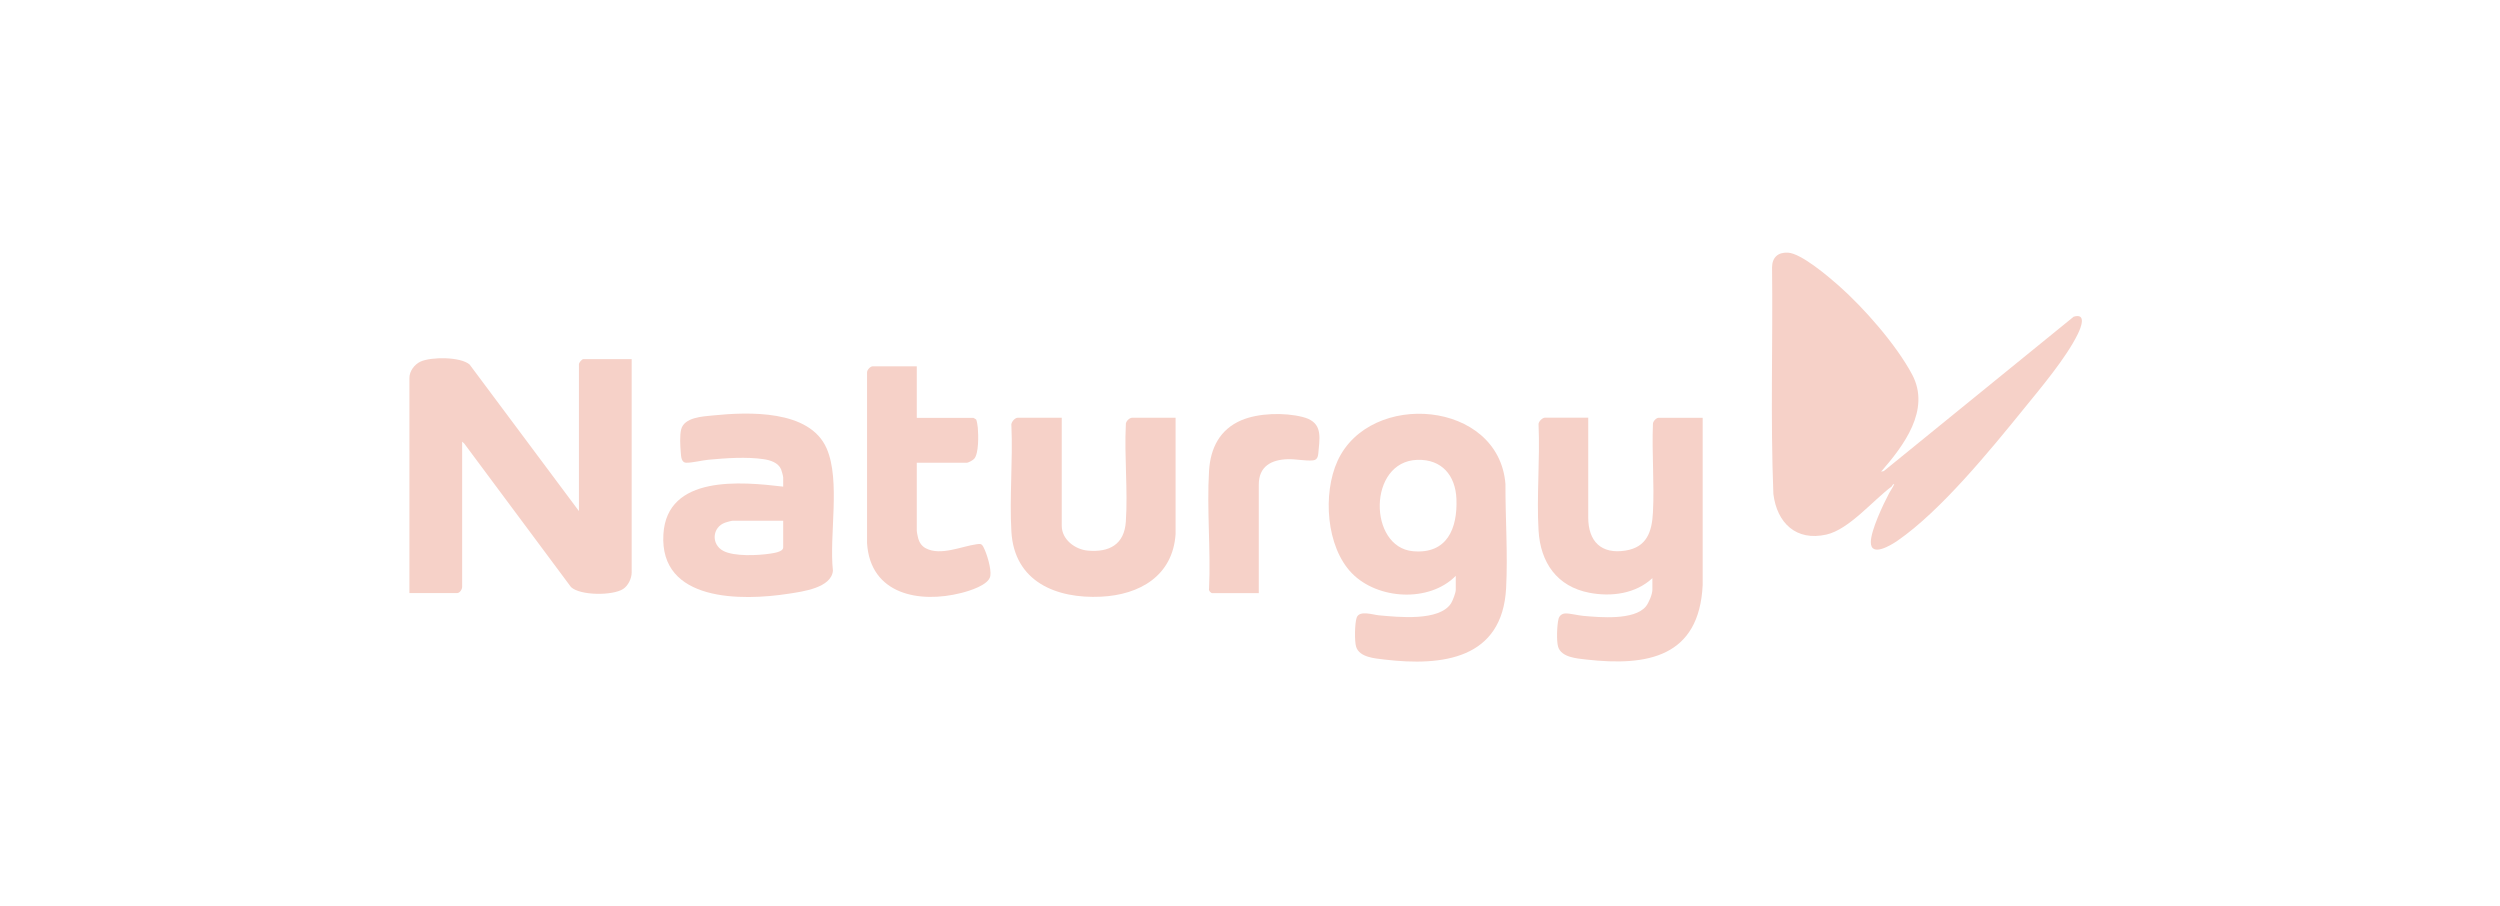
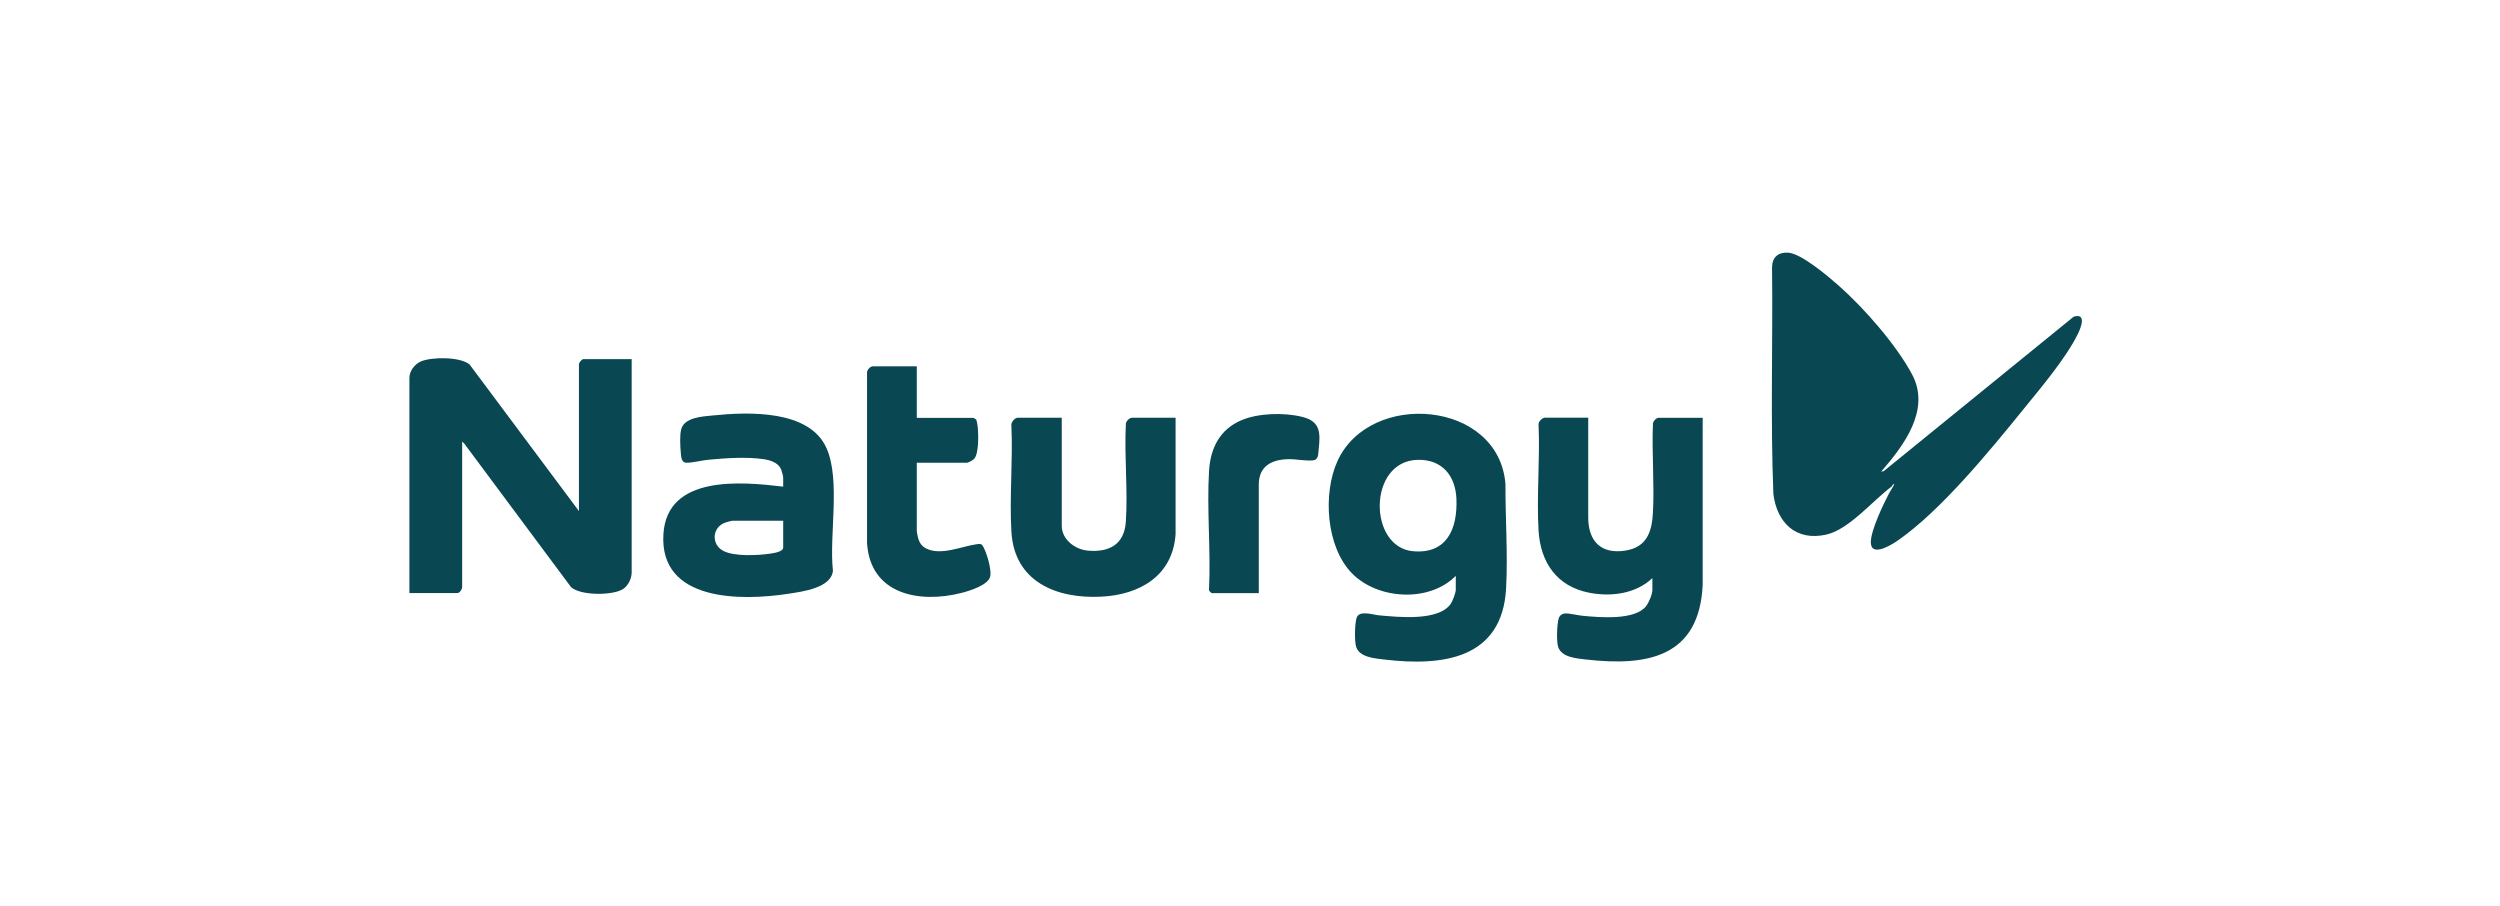
<svg xmlns="http://www.w3.org/2000/svg" width="287" height="104" viewBox="0 0 287 104" fill="none">
-   <path d="M211.108 32.811C213.998 35.37 217.701 39.59 219.515 42.997C221.673 47.066 218.529 51.183 215.949 54.149L216.26 54.08L238.059 36.356C239.57 35.908 238.894 37.611 238.535 38.342C237.19 41.094 234.28 44.535 232.308 46.963C228.459 51.708 222.811 58.632 217.853 62.059C217.156 62.542 214.749 64.045 214.77 62.218C214.791 60.845 216.198 57.894 216.873 56.618C217.06 56.273 217.294 55.949 217.46 55.59C217.266 55.542 217.239 55.79 217.17 55.845C215.004 57.452 212.26 60.79 209.667 61.369C206.191 62.156 203.998 60.032 203.584 56.714C203.239 48.059 203.536 39.356 203.432 30.687C203.446 29.542 204.122 28.942 205.26 29.004C206.798 29.094 209.901 31.749 211.108 32.811Z" fill="#F6D1C8" />
-   <path d="M66.462 58.68V41.811C66.462 41.632 66.8 41.225 66.979 41.225H72.517V65.714C72.517 66.404 72.117 67.238 71.531 67.618C70.338 68.39 66.62 68.39 65.552 67.397L53.29 50.914L53.055 50.7V67.362C53.055 67.652 52.793 68.087 52.469 68.087H47V43.39C47 42.604 47.586 41.825 48.283 41.508C49.496 40.956 52.862 40.942 53.91 41.846L66.462 58.673V58.68Z" fill="#F6D1C8" />
-   <path d="M167.129 66.1C164.081 69.204 158.143 68.838 155.192 65.804C152.24 62.77 151.833 56.673 153.55 52.914C157.281 44.756 172.067 45.956 172.826 55.57C172.812 59.521 173.108 63.563 172.902 67.514C172.474 75.652 165.633 76.514 158.916 75.714C157.833 75.583 156.081 75.466 155.688 74.266C155.481 73.638 155.523 71.549 155.743 70.914C156.054 70.025 157.564 70.569 158.288 70.638C160.454 70.832 165.26 71.369 166.591 69.245C166.778 68.942 167.122 68.045 167.122 67.714V66.1H167.129ZM162.716 52.79C157.005 52.963 157.074 62.825 162.212 63.28C166.122 63.632 167.336 60.673 167.198 57.273C167.088 54.59 165.529 52.708 162.716 52.79Z" fill="#F6D1C8" />
-   <path d="M182.329 47.962V59.404C182.329 62.148 183.819 63.659 186.619 63.204C189.046 62.811 189.639 61.066 189.757 58.852C189.936 55.521 189.619 52.031 189.757 48.68C189.743 48.376 190.136 47.962 190.412 47.962H195.467V67.162C195.067 75.41 189.177 76.521 182.095 75.714C181.012 75.59 179.26 75.472 178.874 74.259C178.667 73.603 178.743 71.721 178.922 71.038C179.019 70.679 179.308 70.445 179.688 70.424C180.191 70.397 181.17 70.652 181.75 70.7C183.646 70.873 187.598 71.231 188.936 69.631C189.274 69.224 189.694 68.224 189.694 67.707V66.369C187.791 68.162 184.984 68.535 182.474 68.052C178.743 67.341 176.846 64.59 176.626 60.907C176.391 56.935 176.805 52.742 176.626 48.742C176.577 48.418 177.074 47.949 177.35 47.949H182.336L182.329 47.962Z" fill="#F6D1C8" />
-   <path d="M89.91 55.866V54.804C89.91 54.673 89.737 54.025 89.668 53.873C89.337 53.108 88.427 52.825 87.668 52.714C85.717 52.425 83.324 52.59 81.351 52.776C80.579 52.846 79.524 53.128 78.806 53.121C78.193 53.121 78.193 52.39 78.151 51.921C78.089 51.19 78.02 49.977 78.2 49.287C78.558 47.908 80.648 47.811 81.834 47.694C85.91 47.28 92.944 47.004 94.896 51.473C96.516 55.176 95.172 61.459 95.62 65.521C95.427 67.493 92.151 67.907 90.558 68.156C85.158 68.997 75.689 69.114 76.158 61.328C76.572 54.494 85.089 55.294 89.917 55.866H89.91ZM89.91 59.783H84.096C83.972 59.783 83.42 59.935 83.268 59.99C81.737 60.514 81.62 62.507 83.041 63.245C84.289 63.901 87.027 63.77 88.42 63.556C88.799 63.494 89.91 63.363 89.91 62.845V59.79V59.783Z" fill="#F6D1C8" />
-   <path d="M121.889 47.963V60.362C121.889 61.935 123.413 63.08 124.882 63.211C127.364 63.431 129.075 62.493 129.247 59.88C129.488 56.266 129.061 52.39 129.247 48.749C129.206 48.39 129.654 47.956 129.971 47.956H134.957V61.321C134.633 66.107 130.833 68.287 126.399 68.5C121.261 68.749 116.447 66.783 116.109 61.045C115.875 57.073 116.289 52.88 116.109 48.88C116.013 48.514 116.496 47.956 116.833 47.956H121.889V47.963Z" fill="#F6D1C8" />
-   <path d="M105.247 42.059V47.969H111.744C111.744 47.969 112.04 48.121 112.061 48.156C112.144 48.287 112.24 48.928 112.254 49.114C112.323 49.942 112.378 52.052 111.84 52.666C111.702 52.825 111.178 53.121 110.992 53.121H105.247V60.921C105.247 61.087 105.365 61.659 105.42 61.845C105.558 62.321 105.854 62.728 106.303 62.955C107.999 63.831 110.399 62.714 112.109 62.48C112.516 62.424 112.682 62.397 112.882 62.769C113.282 63.507 113.827 65.307 113.689 66.121C113.516 67.169 111.261 67.845 110.351 68.073C105.516 69.3 99.91 68.231 99.537 62.355V42.77C99.523 42.466 99.916 42.052 100.192 42.052H105.247V42.059Z" fill="#F6D1C8" />
-   <path d="M144.509 68.094H139.178C138.999 68.094 138.73 67.797 138.799 67.583C139.006 63.142 138.53 58.459 138.799 54.046C138.957 51.439 140.033 49.308 142.488 48.253C144.461 47.404 147.461 47.342 149.53 47.866C151.598 48.391 151.592 49.701 151.385 51.577C151.323 52.128 151.378 52.791 150.736 52.852C149.854 52.935 148.764 52.687 147.847 52.715C145.943 52.77 144.509 53.535 144.509 55.632V68.101V68.094Z" fill="#F6D1C8" />
+   <path d="M211.108 32.811C213.998 35.37 217.701 39.59 219.515 42.997C221.673 47.066 218.529 51.183 215.949 54.149L216.26 54.08L238.059 36.356C239.57 35.908 238.894 37.611 238.535 38.342C237.19 41.094 234.28 44.535 232.308 46.963C228.459 51.708 222.811 58.632 217.853 62.059C217.156 62.542 214.749 64.045 214.77 62.218C214.791 60.845 216.198 57.894 216.873 56.618C217.06 56.273 217.294 55.949 217.46 55.59C217.266 55.542 217.239 55.79 217.17 55.845C215.004 57.452 212.26 60.79 209.667 61.369C206.191 62.156 203.998 60.032 203.584 56.714C203.239 48.059 203.536 39.356 203.432 30.687C203.446 29.542 204.122 28.942 205.26 29.004C206.798 29.094 209.901 31.749 211.108 32.811Z" fill="#094752" />
+   <path d="M66.462 58.68V41.811C66.462 41.632 66.8 41.225 66.979 41.225H72.517V65.714C72.517 66.404 72.117 67.238 71.531 67.618C70.338 68.39 66.62 68.39 65.552 67.397L53.29 50.914L53.055 50.7V67.362C53.055 67.652 52.793 68.087 52.469 68.087H47V43.39C47 42.604 47.586 41.825 48.283 41.508C49.496 40.956 52.862 40.942 53.91 41.846L66.462 58.673V58.68Z" fill="#094752" />
+   <path d="M167.129 66.1C164.081 69.204 158.143 68.838 155.192 65.804C152.24 62.77 151.833 56.673 153.55 52.914C157.281 44.756 172.067 45.956 172.826 55.57C172.812 59.521 173.108 63.563 172.902 67.514C172.474 75.652 165.633 76.514 158.916 75.714C157.833 75.583 156.081 75.466 155.688 74.266C155.481 73.638 155.523 71.549 155.743 70.914C156.054 70.025 157.564 70.569 158.288 70.638C160.454 70.832 165.26 71.369 166.591 69.245C166.778 68.942 167.122 68.045 167.122 67.714V66.1H167.129ZM162.716 52.79C157.005 52.963 157.074 62.825 162.212 63.28C166.122 63.632 167.336 60.673 167.198 57.273C167.088 54.59 165.529 52.708 162.716 52.79Z" fill="#094752" />
+   <path d="M182.329 47.962V59.404C182.329 62.148 183.819 63.659 186.619 63.204C189.046 62.811 189.639 61.066 189.757 58.852C189.936 55.521 189.619 52.031 189.757 48.68C189.743 48.376 190.136 47.962 190.412 47.962H195.467V67.162C195.067 75.41 189.177 76.521 182.095 75.714C181.012 75.59 179.26 75.472 178.874 74.259C178.667 73.603 178.743 71.721 178.922 71.038C179.019 70.679 179.308 70.445 179.688 70.424C180.191 70.397 181.17 70.652 181.75 70.7C183.646 70.873 187.598 71.231 188.936 69.631C189.274 69.224 189.694 68.224 189.694 67.707V66.369C187.791 68.162 184.984 68.535 182.474 68.052C178.743 67.341 176.846 64.59 176.626 60.907C176.391 56.935 176.805 52.742 176.626 48.742C176.577 48.418 177.074 47.949 177.35 47.949H182.336L182.329 47.962Z" fill="#094752" />
+   <path d="M89.91 55.866V54.804C89.91 54.673 89.737 54.025 89.668 53.873C89.337 53.108 88.427 52.825 87.668 52.714C85.717 52.425 83.323 52.59 81.351 52.776C80.579 52.846 79.524 53.128 78.806 53.121C78.193 53.121 78.193 52.39 78.151 51.921C78.089 51.19 78.02 49.977 78.2 49.287C78.558 47.908 80.648 47.811 81.834 47.694C85.91 47.28 92.944 47.004 94.896 51.473C96.516 55.176 95.172 61.459 95.62 65.521C95.427 67.493 92.151 67.907 90.558 68.156C85.158 68.997 75.689 69.114 76.158 61.328C76.572 54.494 85.089 55.294 89.916 55.866H89.91ZM89.91 59.783H84.096C83.972 59.783 83.42 59.935 83.268 59.99C81.737 60.514 81.62 62.507 83.041 63.245C84.289 63.901 87.027 63.77 88.42 63.556C88.799 63.494 89.91 63.363 89.91 62.845V59.79V59.783Z" fill="#094752" />
+   <path d="M121.889 47.963V60.362C121.889 61.935 123.413 63.08 124.882 63.211C127.364 63.431 129.075 62.493 129.247 59.88C129.488 56.266 129.061 52.39 129.247 48.749C129.206 48.39 129.654 47.956 129.971 47.956H134.957V61.321C134.633 66.107 130.833 68.287 126.399 68.5C121.261 68.749 116.447 66.783 116.109 61.045C115.875 57.073 116.289 52.88 116.109 48.88C116.013 48.514 116.496 47.956 116.833 47.956H121.889V47.963Z" fill="#094752" />
+   <path d="M105.247 42.059V47.969H111.744C111.744 47.969 112.04 48.121 112.061 48.156C112.144 48.287 112.24 48.928 112.254 49.114C112.323 49.942 112.378 52.052 111.84 52.666C111.702 52.825 111.178 53.121 110.992 53.121H105.247V60.921C105.247 61.087 105.365 61.659 105.42 61.845C105.558 62.321 105.854 62.728 106.303 62.955C107.999 63.831 110.399 62.714 112.109 62.48C112.516 62.424 112.682 62.397 112.882 62.769C113.282 63.507 113.827 65.307 113.689 66.121C113.516 67.169 111.261 67.845 110.351 68.073C105.516 69.3 99.91 68.231 99.537 62.355V42.77C99.523 42.466 99.916 42.052 100.192 42.052H105.247V42.059Z" fill="#094752" />
+   <path d="M144.509 68.094H139.178C138.999 68.094 138.73 67.797 138.799 67.583C139.006 63.142 138.53 58.459 138.799 54.046C138.957 51.439 140.033 49.308 142.488 48.253C144.461 47.404 147.461 47.342 149.53 47.866C151.598 48.391 151.592 49.701 151.385 51.577C151.323 52.128 151.378 52.791 150.736 52.852C149.854 52.935 148.764 52.687 147.847 52.715C145.943 52.77 144.509 53.535 144.509 55.632V68.101V68.094Z" fill="#094752" />
</svg>
